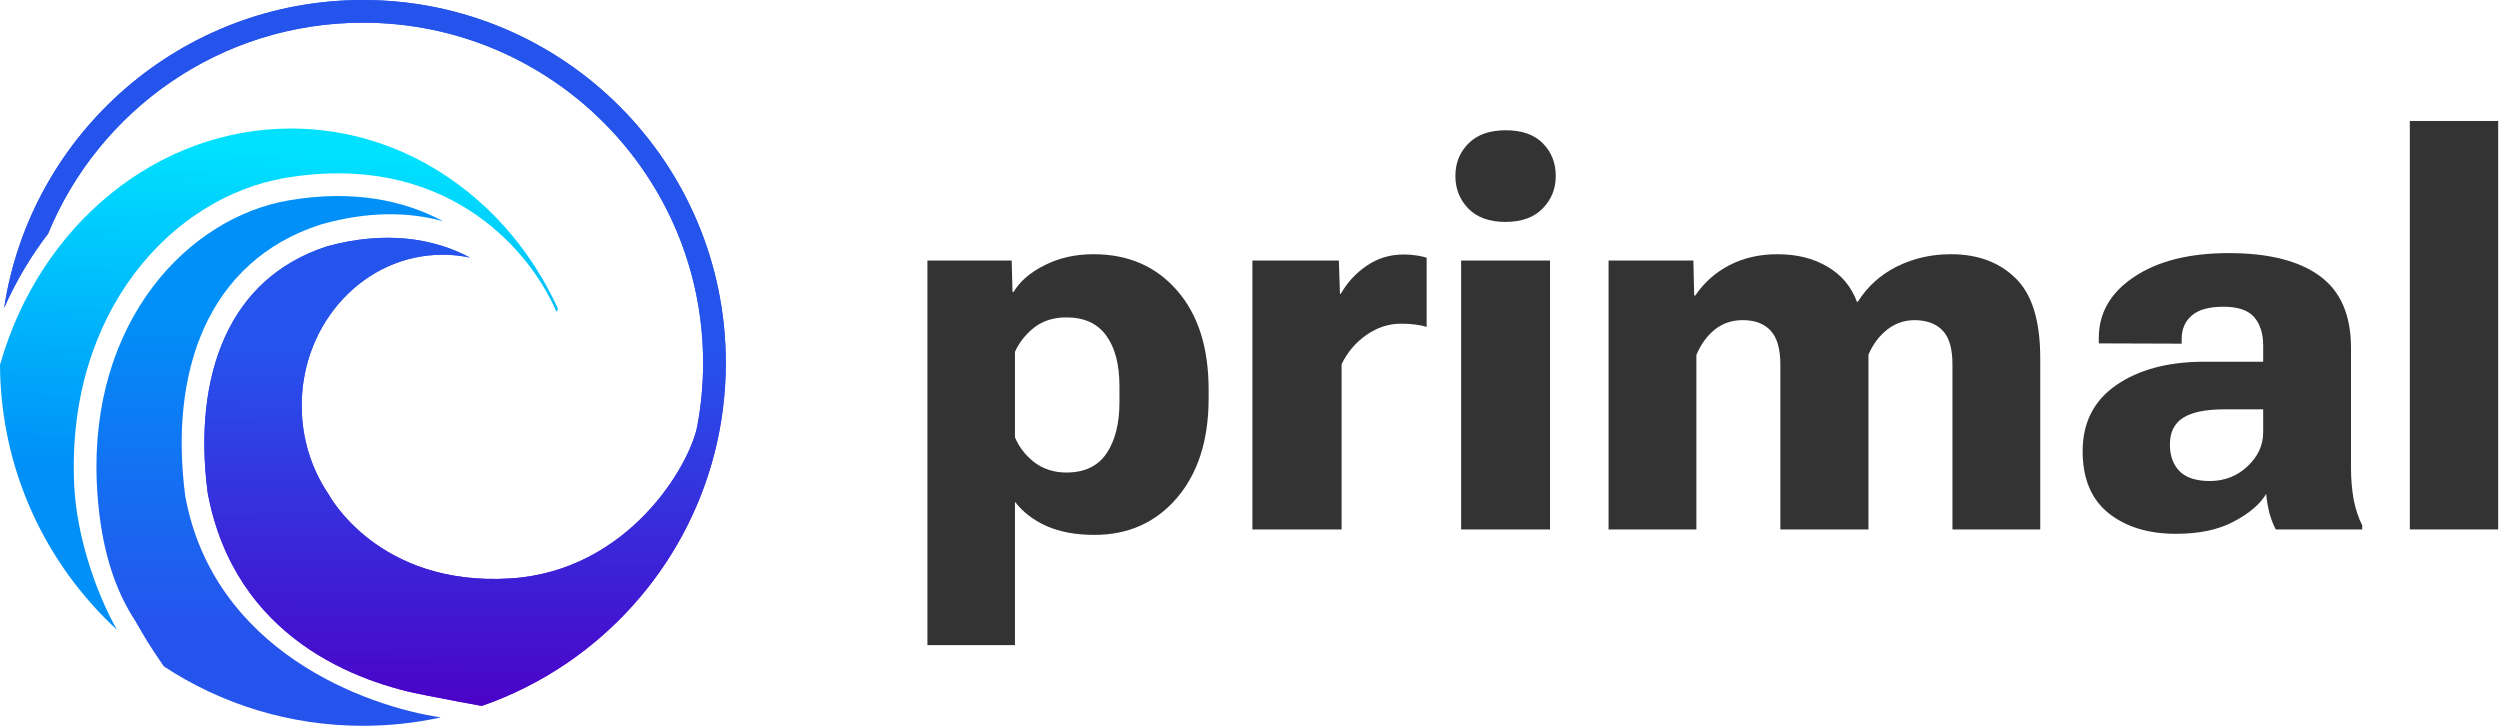
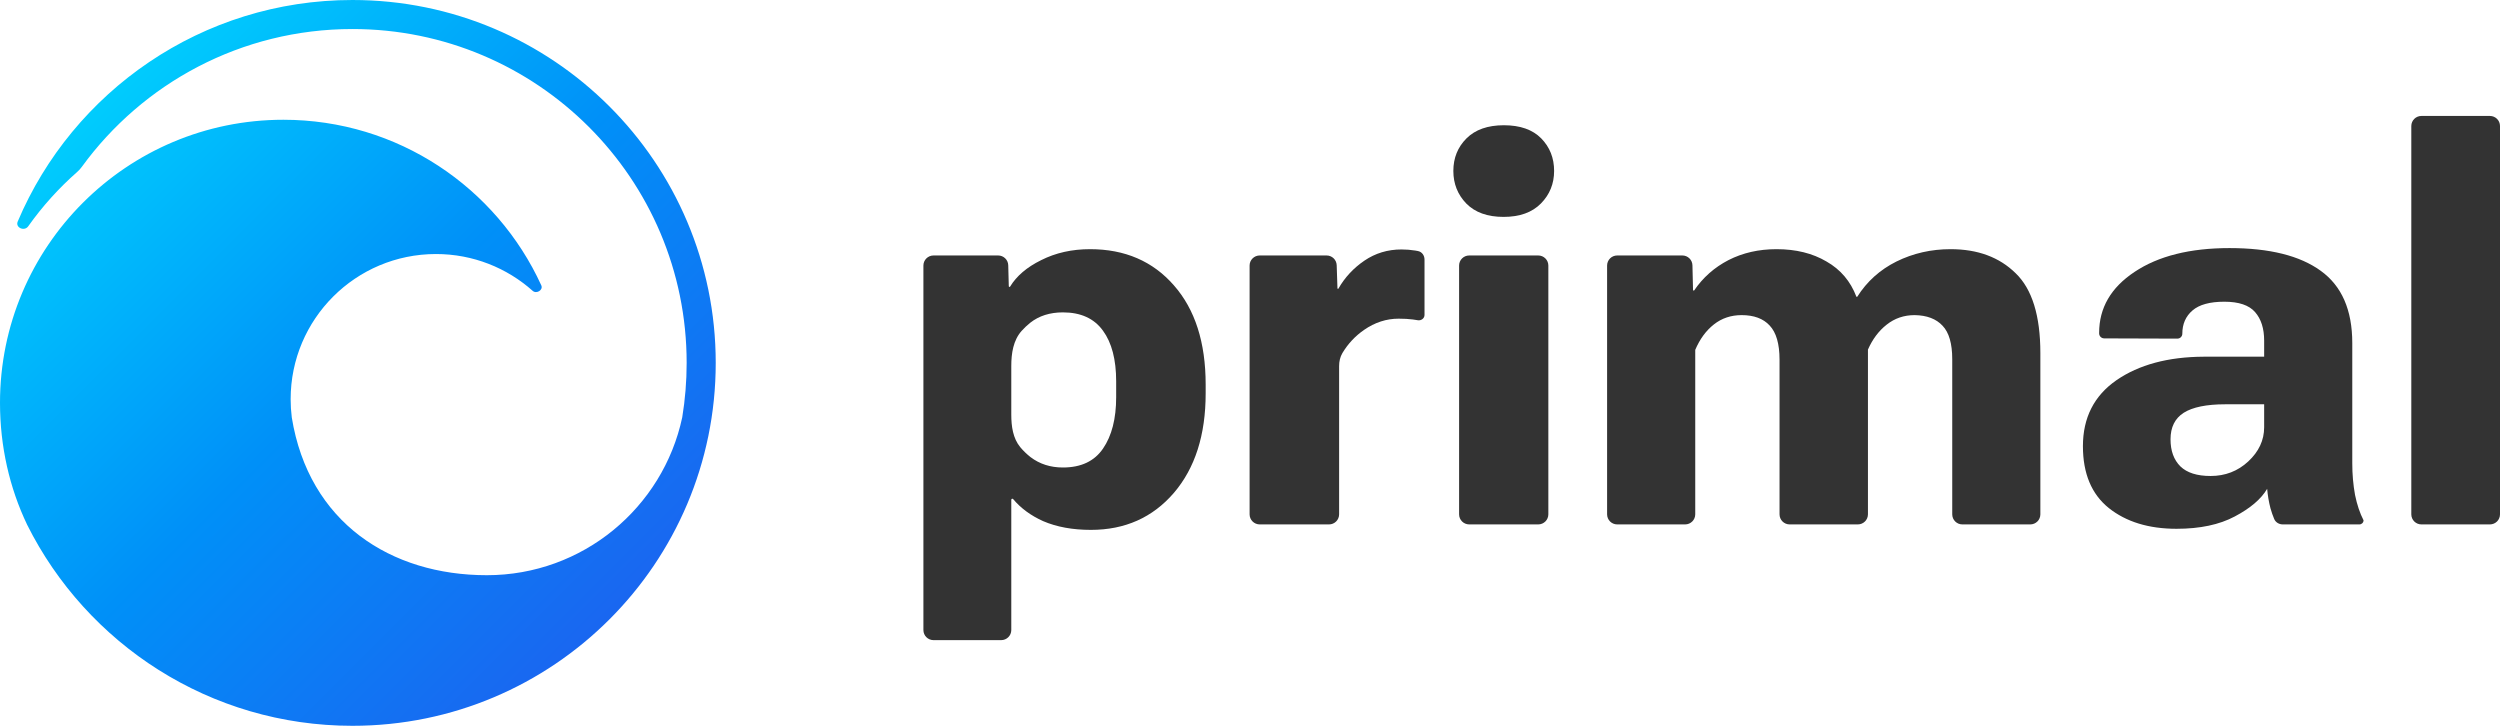
<svg xmlns="http://www.w3.org/2000/svg" width="124" height="36" viewBox="0 0 124 36" fill="none">
-   <path d="M21.868 35.583C20.622 35.856 19.328 36 18 36C14.355 36 10.963 34.917 8.128 33.054C7.425 32.048 7.109 31.494 6.879 31.09C6.765 30.889 6.671 30.726 6.562 30.562C5.489 28.836 4.927 26.618 4.804 24.012C4.425 15.937 9.333 10.78 14.346 9.934C17.524 9.397 20.049 9.94 21.986 10.976C20.274 10.5 18.232 10.471 15.905 11.137C10.263 12.956 8.383 18.485 9.189 24.609C10.595 32.281 18.119 35.031 21.868 35.583Z" fill="url(#paint0_linear_15_39)" />
-   <path d="M5.799 31.235C4.75 29.371 3.799 26.591 3.681 24.064C3.278 15.492 8.517 9.777 14.159 8.824C21.849 7.526 26.125 12.079 27.599 15.458C27.66 15.416 27.685 15.334 27.653 15.263C25.229 9.994 20.217 6.375 14.427 6.375C7.853 6.375 1.987 11.091 0 18.1C0.028 23.294 2.256 27.966 5.799 31.235Z" fill="url(#paint1_linear_15_39)" />
-   <path d="M28.125 32.885C26.826 33.769 25.406 34.489 23.895 35.013C23.169 34.886 22.365 34.729 21.799 34.618C21.53 34.565 21.315 34.523 21.188 34.5C17.764 33.875 11.642 31.668 10.3 24.434C9.921 21.524 10.193 18.847 11.154 16.723C12.101 14.63 13.735 13.026 16.227 12.216C19.123 11.427 21.523 11.818 23.306 12.775C22.867 12.683 22.414 12.634 21.95 12.634C18.092 12.634 14.964 15.985 14.964 20.118C14.964 21.769 15.463 23.294 16.308 24.532C16.308 24.532 18.726 29.099 25.308 28.691C31.177 28.327 34.224 23.062 34.588 21.118C34.776 20.108 34.875 19.065 34.875 18C34.875 8.68 27.32 1.125 18 1.125C10.948 1.125 4.906 5.451 2.383 11.594C1.531 12.704 0.798 13.935 0.207 15.265C1.524 6.622 8.989 0 18 0C27.941 0 36 8.059 36 18C36 24.187 32.879 29.645 28.125 32.885Z" fill="url(#paint2_linear_15_39)" />
-   <path d="M28.125 32.885C26.826 33.769 25.406 34.489 23.895 35.013C23.169 34.886 22.365 34.729 21.799 34.618C21.53 34.565 21.315 34.523 21.188 34.5C17.764 33.875 11.642 31.668 10.3 24.434C9.921 21.524 10.193 18.847 11.154 16.723C12.101 14.63 13.735 13.026 16.227 12.216C19.123 11.427 21.523 11.818 23.306 12.775C22.867 12.683 22.414 12.634 21.95 12.634C18.092 12.634 14.964 15.985 14.964 20.118C14.964 21.769 15.463 23.294 16.308 24.532C16.308 24.532 18.726 29.099 25.308 28.691C31.177 28.327 34.224 23.062 34.588 21.118C34.776 20.108 34.875 19.065 34.875 18C34.875 8.68 27.32 1.125 18 1.125C10.948 1.125 4.906 5.451 2.383 11.594C1.531 12.704 0.798 13.935 0.207 15.265C1.524 6.622 8.989 0 18 0C27.941 0 36 8.059 36 18C36 24.187 32.879 29.645 28.125 32.885Z" fill="url(#paint3_linear_15_39)" />
-   <path d="M46 32H50.342V24.889C50.731 25.396 51.255 25.799 51.916 26.097C52.585 26.387 53.372 26.531 54.277 26.531C55.959 26.531 57.325 25.921 58.374 24.699C59.424 23.469 59.948 21.823 59.948 19.76V19.326C59.948 17.236 59.424 15.594 58.374 14.4C57.334 13.206 55.955 12.609 54.236 12.609C53.34 12.609 52.535 12.79 51.821 13.151C51.106 13.504 50.591 13.947 50.274 14.481H50.22L50.179 12.921H46V32ZM50.342 21.687V17.453C50.541 17.001 50.853 16.603 51.278 16.259C51.712 15.915 52.251 15.743 52.893 15.743C53.779 15.743 54.44 16.046 54.874 16.652C55.308 17.25 55.525 18.086 55.525 19.163V19.95C55.525 21.017 55.308 21.868 54.874 22.501C54.449 23.125 53.788 23.437 52.893 23.437C52.278 23.437 51.744 23.265 51.292 22.922C50.848 22.569 50.532 22.157 50.342 21.687Z" fill="#333333" />
-   <path d="M62.119 26.26H66.543V18.064C66.832 17.467 67.243 16.983 67.777 16.612C68.311 16.241 68.881 16.055 69.487 16.055C69.749 16.055 69.984 16.069 70.192 16.096C70.409 16.123 70.599 16.164 70.762 16.218V12.785C70.672 12.749 70.518 12.713 70.301 12.676C70.084 12.64 69.858 12.622 69.623 12.622C68.944 12.622 68.334 12.808 67.791 13.178C67.248 13.549 66.818 14.015 66.502 14.576H66.461L66.407 12.921H62.119V26.26Z" fill="#333333" />
-   <path d="M72.472 26.26H76.882V12.921H72.472V26.26ZM72.187 8.728C72.187 9.361 72.4 9.899 72.825 10.342C73.259 10.786 73.874 11.007 74.67 11.007C75.466 11.007 76.081 10.786 76.515 10.342C76.949 9.899 77.166 9.361 77.166 8.728C77.166 8.085 76.954 7.547 76.529 7.113C76.104 6.678 75.489 6.461 74.683 6.461C73.888 6.461 73.272 6.678 72.838 7.113C72.404 7.547 72.187 8.085 72.187 8.728Z" fill="#333333" />
-   <path d="M79.785 26.26H84.141V17.602C84.367 17.069 84.674 16.648 85.063 16.34C85.452 16.033 85.909 15.879 86.434 15.879C87.04 15.879 87.501 16.051 87.818 16.395C88.143 16.738 88.306 17.304 88.306 18.091V26.26H92.675V17.589C92.901 17.073 93.209 16.661 93.598 16.354C93.996 16.037 94.457 15.879 94.982 15.879C95.588 15.888 96.049 16.064 96.366 16.408C96.682 16.743 96.841 17.295 96.841 18.064V26.26H101.196V17.765C101.196 15.911 100.789 14.59 99.975 13.803C99.17 13.007 98.098 12.609 96.759 12.609C95.8 12.609 94.909 12.812 94.086 13.219C93.272 13.626 92.625 14.21 92.146 14.97H92.105C91.816 14.201 91.323 13.617 90.626 13.219C89.939 12.812 89.116 12.609 88.157 12.609C87.279 12.609 86.488 12.79 85.782 13.151C85.086 13.513 84.52 14.015 84.086 14.658H84.032L83.991 12.921H79.785V26.26Z" fill="#333333" />
-   <path d="M103.299 22.379C103.299 23.736 103.724 24.758 104.575 25.446C105.434 26.133 106.551 26.477 107.926 26.477C109.084 26.477 110.043 26.273 110.802 25.866C111.571 25.459 112.105 25.002 112.403 24.496C112.431 24.822 112.485 25.143 112.566 25.459C112.657 25.776 112.761 26.043 112.878 26.26H117.166V26.056C116.985 25.703 116.845 25.283 116.745 24.794C116.655 24.297 116.61 23.777 116.61 23.234V17.263C116.61 15.626 116.09 14.431 115.049 13.681C114.018 12.93 112.517 12.554 110.545 12.554C108.591 12.554 107.026 12.948 105.85 13.735C104.683 14.513 104.1 15.522 104.1 16.761V17.032L108.211 17.046V16.802C108.211 16.322 108.378 15.938 108.713 15.648C109.048 15.359 109.572 15.214 110.287 15.214C111.001 15.214 111.508 15.386 111.806 15.73C112.105 16.073 112.254 16.544 112.254 17.141V17.942H109.269C107.505 17.951 106.067 18.34 104.954 19.109C103.851 19.878 103.299 20.968 103.299 22.379ZM107.627 22.04C107.627 21.443 107.844 21.004 108.279 20.723C108.722 20.443 109.405 20.303 110.327 20.303H112.254V21.443C112.254 22.085 111.992 22.65 111.467 23.139C110.952 23.618 110.332 23.858 109.608 23.858C108.939 23.858 108.441 23.7 108.116 23.383C107.79 23.057 107.627 22.61 107.627 22.04Z" fill="#333333" />
-   <path d="M119.527 26.26H123.909V6H119.527V26.26Z" fill="#333333" />
+   <path d="M17.48 0C27.432 0 35.5 8.059 35.5 18C35.5 27.941 27.432 36 17.48 36C10.415 36 4.3 31.939 1.346 26.027C0.472 24.197 0 22.142 0 19.98C0 12.226 6.293 5.94 14.056 5.94C19.738 5.94 24.632 9.307 26.848 14.153C26.954 14.385 26.61 14.595 26.42 14.425C25.146 13.29 23.466 12.6 21.624 12.6C17.643 12.6 14.416 15.824 14.416 19.8C14.416 20.105 14.435 20.405 14.472 20.7V20.703C15.317 25.92 19.384 28.53 24.147 28.53C28.91 28.53 32.886 25.174 33.839 20.7C33.983 19.821 34.058 18.919 34.058 18C34.058 8.854 26.636 1.44 17.48 1.44C11.961 1.44 7.073 4.133 4.059 8.275C3.991 8.37 3.912 8.456 3.824 8.533C2.915 9.332 2.1 10.236 1.399 11.225C1.209 11.492 0.75 11.29 0.878 10.989C3.614 4.531 10.017 0 17.48 0Z" fill="url(#paint0_linear_4906_1508)" />
+   <path d="M45.801 31.251C45.801 31.527 46.026 31.751 46.303 31.751H49.658C49.935 31.751 50.16 31.527 50.16 31.251V24.787C50.16 24.739 50.221 24.718 50.252 24.755C50.632 25.208 51.127 25.572 51.739 25.848C52.411 26.137 53.201 26.282 54.109 26.282C55.798 26.282 57.169 25.671 58.222 24.45C59.275 23.22 59.801 21.573 59.801 19.511V19.076C59.801 16.986 59.275 15.345 58.222 14.15C57.178 12.956 55.793 12.359 54.068 12.359C53.169 12.359 52.361 12.54 51.644 12.902C50.934 13.251 50.42 13.689 50.102 14.215C50.095 14.225 50.084 14.232 50.071 14.232C50.052 14.232 50.036 14.217 50.036 14.197L50.009 13.158C50.002 12.887 49.779 12.671 49.508 12.671H46.303C46.026 12.671 45.801 12.895 45.801 13.171V31.251ZM50.609 22.185C50.239 21.74 50.16 21.14 50.16 20.562V18.151C50.16 17.526 50.257 16.878 50.673 16.412C50.8 16.27 50.942 16.136 51.099 16.009C51.535 15.666 52.075 15.494 52.72 15.494C53.609 15.494 54.272 15.797 54.708 16.403C55.144 17 55.362 17.837 55.362 18.913V19.701C55.362 20.768 55.144 21.618 54.708 22.252C54.281 22.876 53.619 23.188 52.72 23.188C52.102 23.188 51.567 23.016 51.113 22.672C50.922 22.521 50.754 22.358 50.609 22.185Z" fill="#333333" />
+   <path d="M61.98 25.511C61.98 25.787 62.205 26.011 62.482 26.011H65.919C66.196 26.011 66.42 25.787 66.42 25.511V18.159C66.42 17.932 66.468 17.706 66.584 17.511C66.859 17.051 67.218 16.668 67.659 16.362C68.195 15.991 68.767 15.806 69.375 15.806C69.639 15.806 69.875 15.819 70.084 15.847C70.166 15.857 70.244 15.869 70.319 15.883C70.487 15.915 70.656 15.793 70.656 15.622V12.874C70.656 12.67 70.529 12.489 70.327 12.451C70.285 12.443 70.241 12.435 70.193 12.427C69.975 12.391 69.748 12.373 69.512 12.373C68.831 12.373 68.218 12.558 67.673 12.929C67.133 13.297 66.704 13.758 66.387 14.313C66.382 14.322 66.373 14.327 66.364 14.327C66.35 14.327 66.338 14.316 66.338 14.301L66.3 13.155C66.291 12.885 66.069 12.671 65.799 12.671H62.482C62.205 12.671 61.98 12.895 61.98 13.171V25.511Z" fill="#333333" />
+   <path d="M72.371 25.511C72.371 25.787 72.596 26.011 72.873 26.011H76.296C76.573 26.011 76.798 25.787 76.798 25.511V13.171C76.798 12.895 76.573 12.671 76.296 12.671H72.873C72.596 12.671 72.371 12.895 72.371 13.171V25.511ZM72.086 8.478C72.086 9.111 72.299 9.65 72.726 10.093C73.161 10.536 73.779 10.758 74.578 10.758C75.377 10.758 75.994 10.536 76.43 10.093C76.866 9.65 77.084 9.111 77.084 8.478C77.084 7.836 76.87 7.298 76.444 6.863C76.017 6.429 75.399 6.212 74.591 6.212C73.792 6.212 73.175 6.429 72.739 6.863C72.303 7.298 72.086 7.836 72.086 8.478Z" fill="#333333" />
+   <path d="M79.712 25.511C79.712 25.787 79.936 26.011 80.213 26.011H83.582C83.859 26.011 84.084 25.787 84.084 25.511V17.353C84.311 16.819 84.619 16.398 85.01 16.091C85.4 15.783 85.859 15.63 86.385 15.63C86.993 15.63 87.457 15.801 87.774 16.145C88.101 16.489 88.265 17.054 88.265 17.841V25.511C88.265 25.787 88.489 26.011 88.766 26.011H92.148C92.425 26.011 92.65 25.787 92.65 25.511V17.339C92.877 16.824 93.185 16.412 93.576 16.105C93.975 15.788 94.438 15.63 94.965 15.63C95.573 15.639 96.036 15.815 96.354 16.159C96.672 16.494 96.831 17.045 96.831 17.814V25.511C96.831 25.787 97.055 26.011 97.332 26.011H100.701C100.978 26.011 101.202 25.787 101.202 25.511V17.516C101.202 15.661 100.794 14.34 99.977 13.553C99.169 12.757 98.093 12.359 96.749 12.359C95.787 12.359 94.892 12.563 94.066 12.97C93.249 13.377 92.6 13.96 92.119 14.72H92.078C91.787 13.951 91.292 13.368 90.593 12.97C89.903 12.563 89.077 12.359 88.115 12.359C87.234 12.359 86.44 12.54 85.731 12.902C85.032 13.264 84.465 13.766 84.029 14.408H83.975L83.945 13.159C83.939 12.888 83.716 12.671 83.444 12.671H80.213C79.936 12.671 79.712 12.895 79.712 13.171V25.511Z" fill="#333333" />
+   <path d="M103.313 22.13C103.313 23.486 103.74 24.509 104.593 25.196C105.456 25.884 106.577 26.228 107.957 26.228C109.119 26.228 110.082 26.024 110.844 25.617C111.616 25.21 112.152 24.753 112.451 24.246C112.479 24.572 112.533 24.893 112.615 25.21C112.671 25.406 112.733 25.584 112.8 25.742C112.871 25.911 113.043 26.011 113.226 26.011H117.027C117.14 26.011 117.232 25.919 117.232 25.807C117.05 25.454 116.909 25.034 116.809 24.545C116.719 24.047 116.673 23.527 116.673 22.984V17.014C116.673 15.376 116.151 14.182 115.107 13.431C114.072 12.68 112.565 12.305 110.586 12.305C108.624 12.305 107.054 12.698 105.874 13.486C104.702 14.264 104.117 15.272 104.117 16.512V16.534C104.117 16.672 104.228 16.783 104.367 16.784L107.998 16.796C108.133 16.796 108.243 16.687 108.243 16.552C108.243 16.073 108.411 15.688 108.747 15.399C109.083 15.109 109.61 14.965 110.327 14.965C111.044 14.965 111.553 15.136 111.852 15.48C112.152 15.824 112.302 16.294 112.302 16.892V17.692H109.305C107.535 17.701 106.091 18.09 104.975 18.859C103.867 19.628 103.313 20.718 103.313 22.13ZM107.658 21.79C107.658 21.193 107.875 20.754 108.311 20.474C108.756 20.194 109.442 20.053 110.368 20.053H112.302V21.193C112.302 21.835 112.038 22.401 111.512 22.889C110.994 23.369 110.372 23.609 109.646 23.609C108.974 23.609 108.475 23.45 108.148 23.134C107.821 22.808 107.658 22.36 107.658 21.79Z" fill="#333333" />
+   <path d="M119.601 25.511C119.601 25.787 119.826 26.011 120.102 26.011H123.499C123.776 26.011 124 25.787 124 25.511V6.251C124 5.974 123.776 5.751 123.499 5.751H120.102C119.826 5.751 119.601 5.974 119.601 6.251V25.511Z" fill="#333333" />
  <defs>
-     <linearGradient id="paint0_linear_15_39" x1="11.241" y1="14.912" x2="11.213" y2="30.91" gradientUnits="userSpaceOnUse">
-       <stop offset="0.03" stop-color="#0090F8" />
-       <stop offset="1" stop-color="#2554ED" />
-     </linearGradient>
-     <linearGradient id="paint1_linear_15_39" x1="8.79" y1="7.315" x2="7.899" y2="23.317" gradientUnits="userSpaceOnUse">
+     <linearGradient id="paint0_linear_4906_1508" x1="1.071" y1="0.505" x2="36.398" y2="35.872" gradientUnits="userSpaceOnUse">
      <stop stop-color="#00E0FF" />
-       <stop offset="1" stop-color="#0090F8" />
-     </linearGradient>
-     <linearGradient id="paint2_linear_15_39" x1="16.241" y1="36.28" x2="16.303" y2="12.812" gradientUnits="userSpaceOnUse">
-       <stop stop-color="#5A10D2" />
-       <stop offset="1" stop-color="#3861E4" />
-     </linearGradient>
-     <linearGradient id="paint3_linear_15_39" x1="21.375" y1="35.625" x2="21.424" y2="17.063" gradientUnits="userSpaceOnUse">
-       <stop stop-color="#4C00C7" />
+       <stop offset="0.481" stop-color="#0090F8" />
      <stop offset="1" stop-color="#2554ED" />
    </linearGradient>
  </defs>
</svg>
